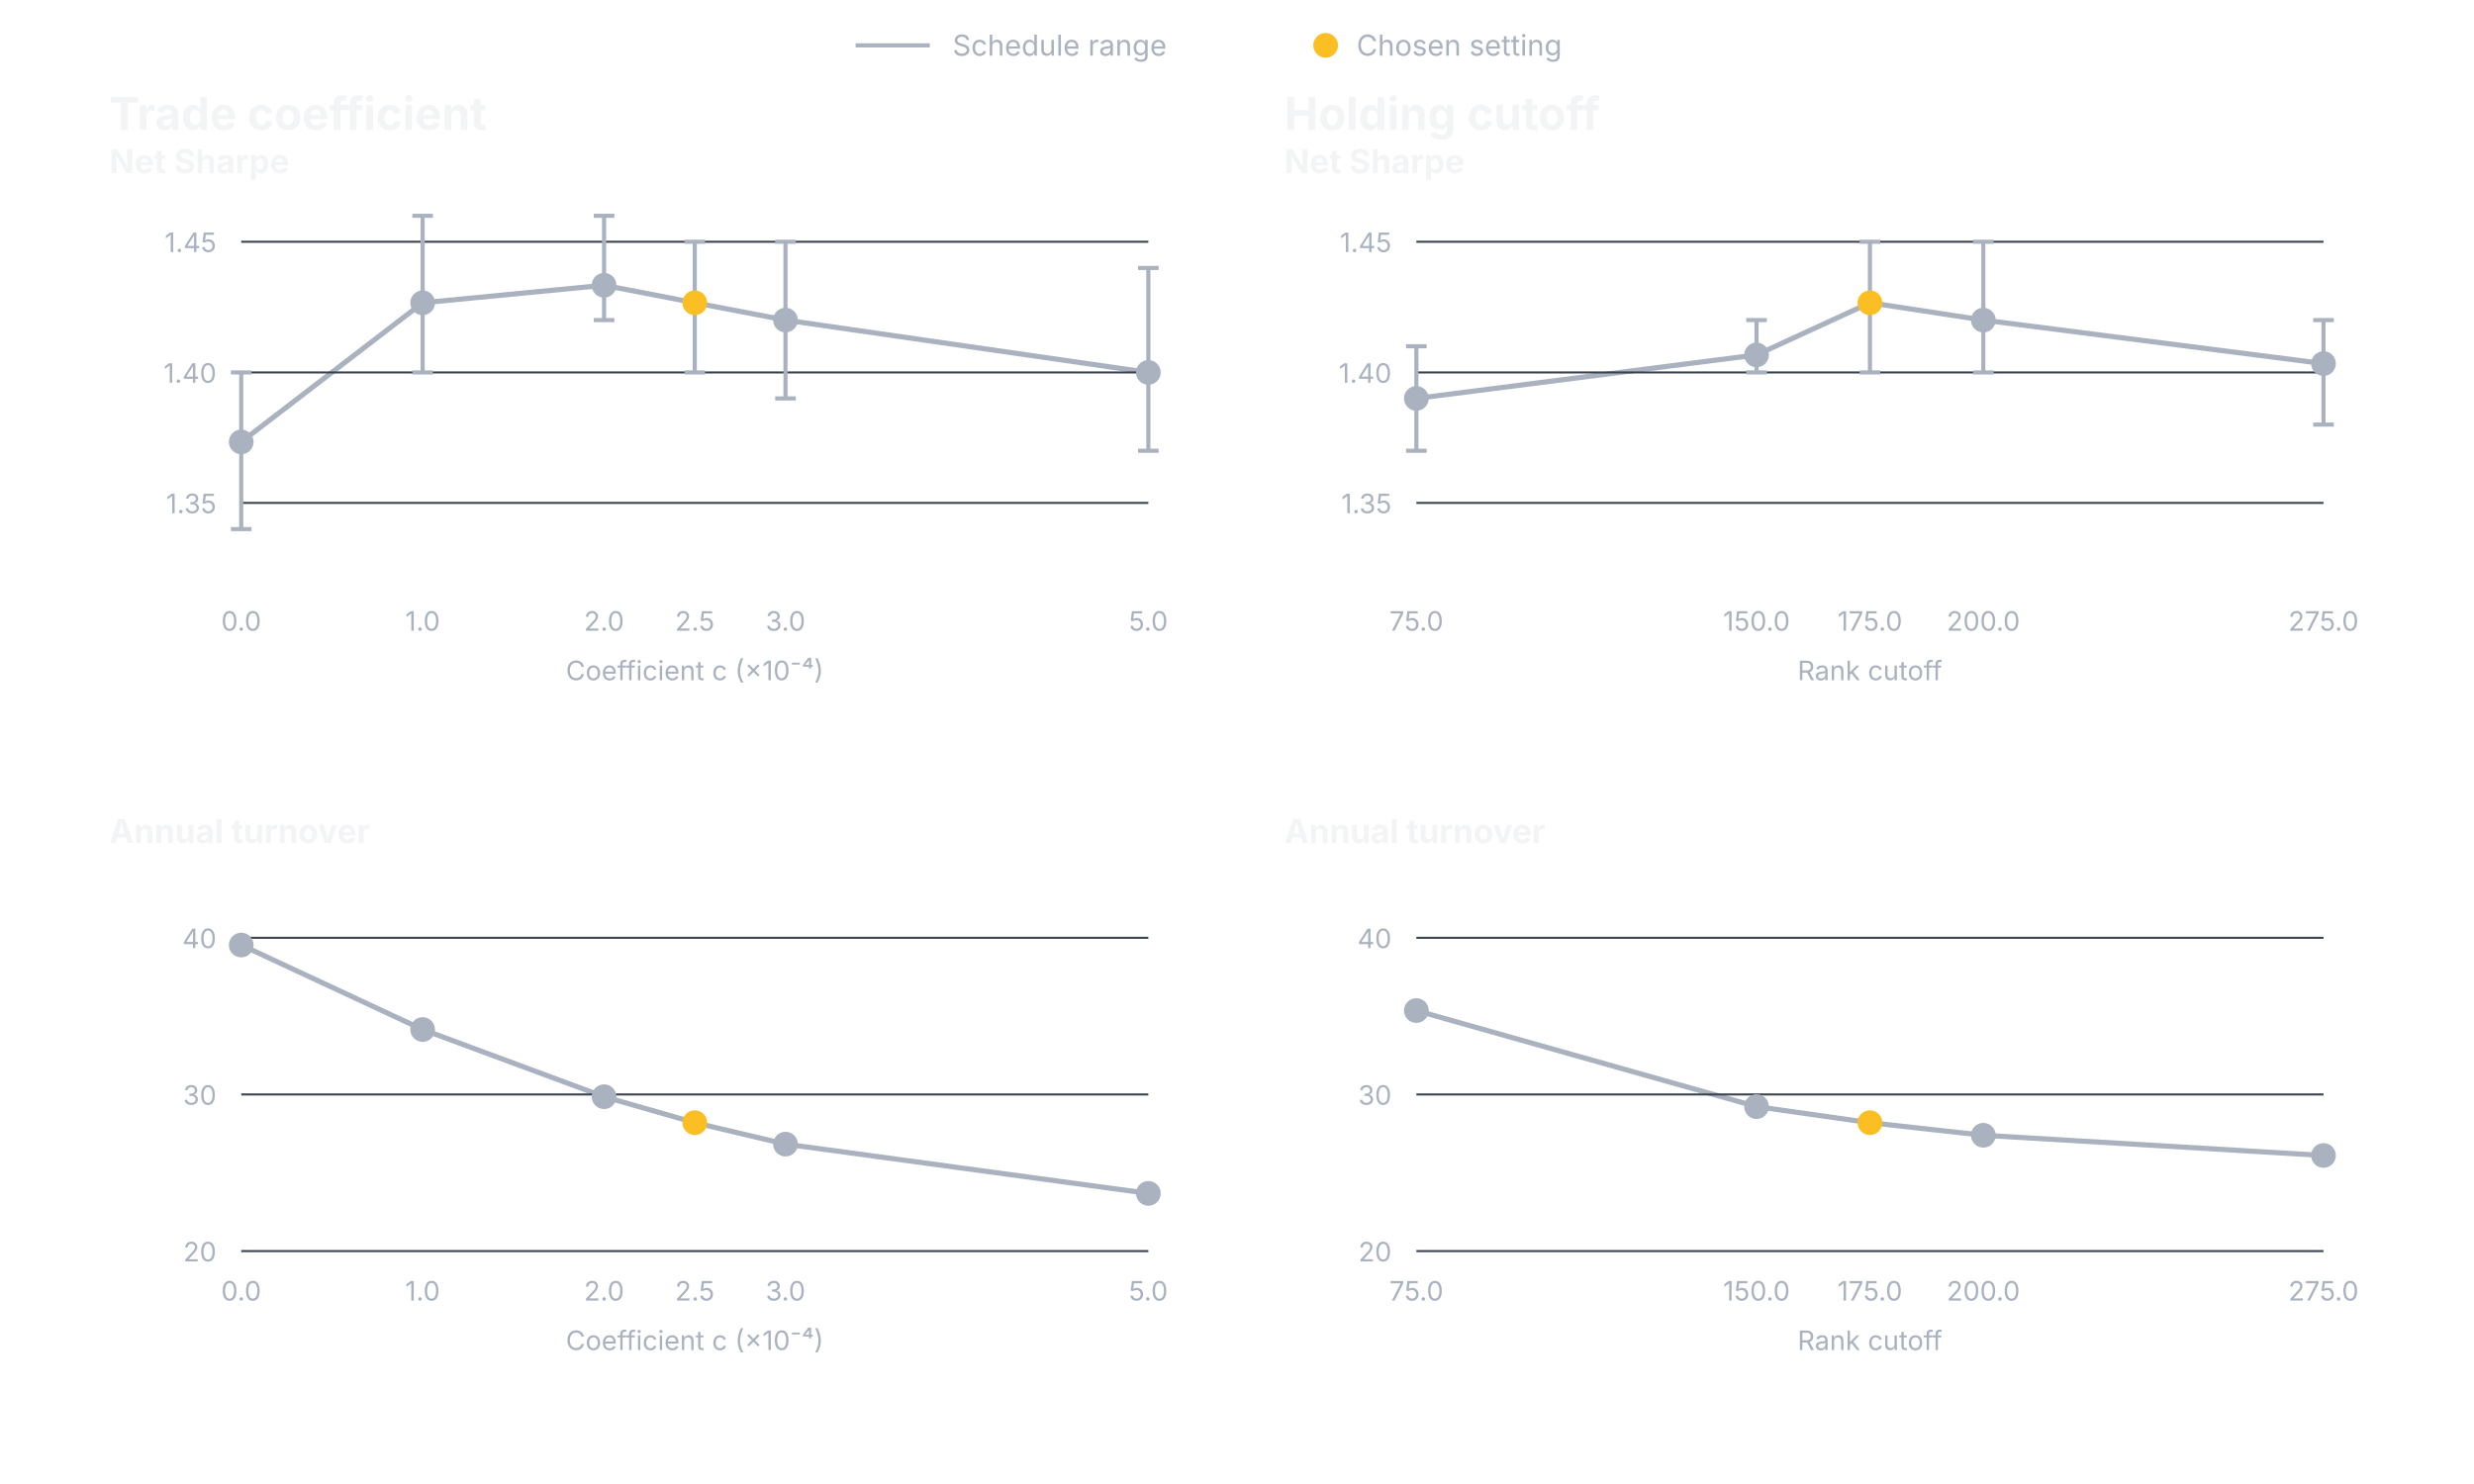
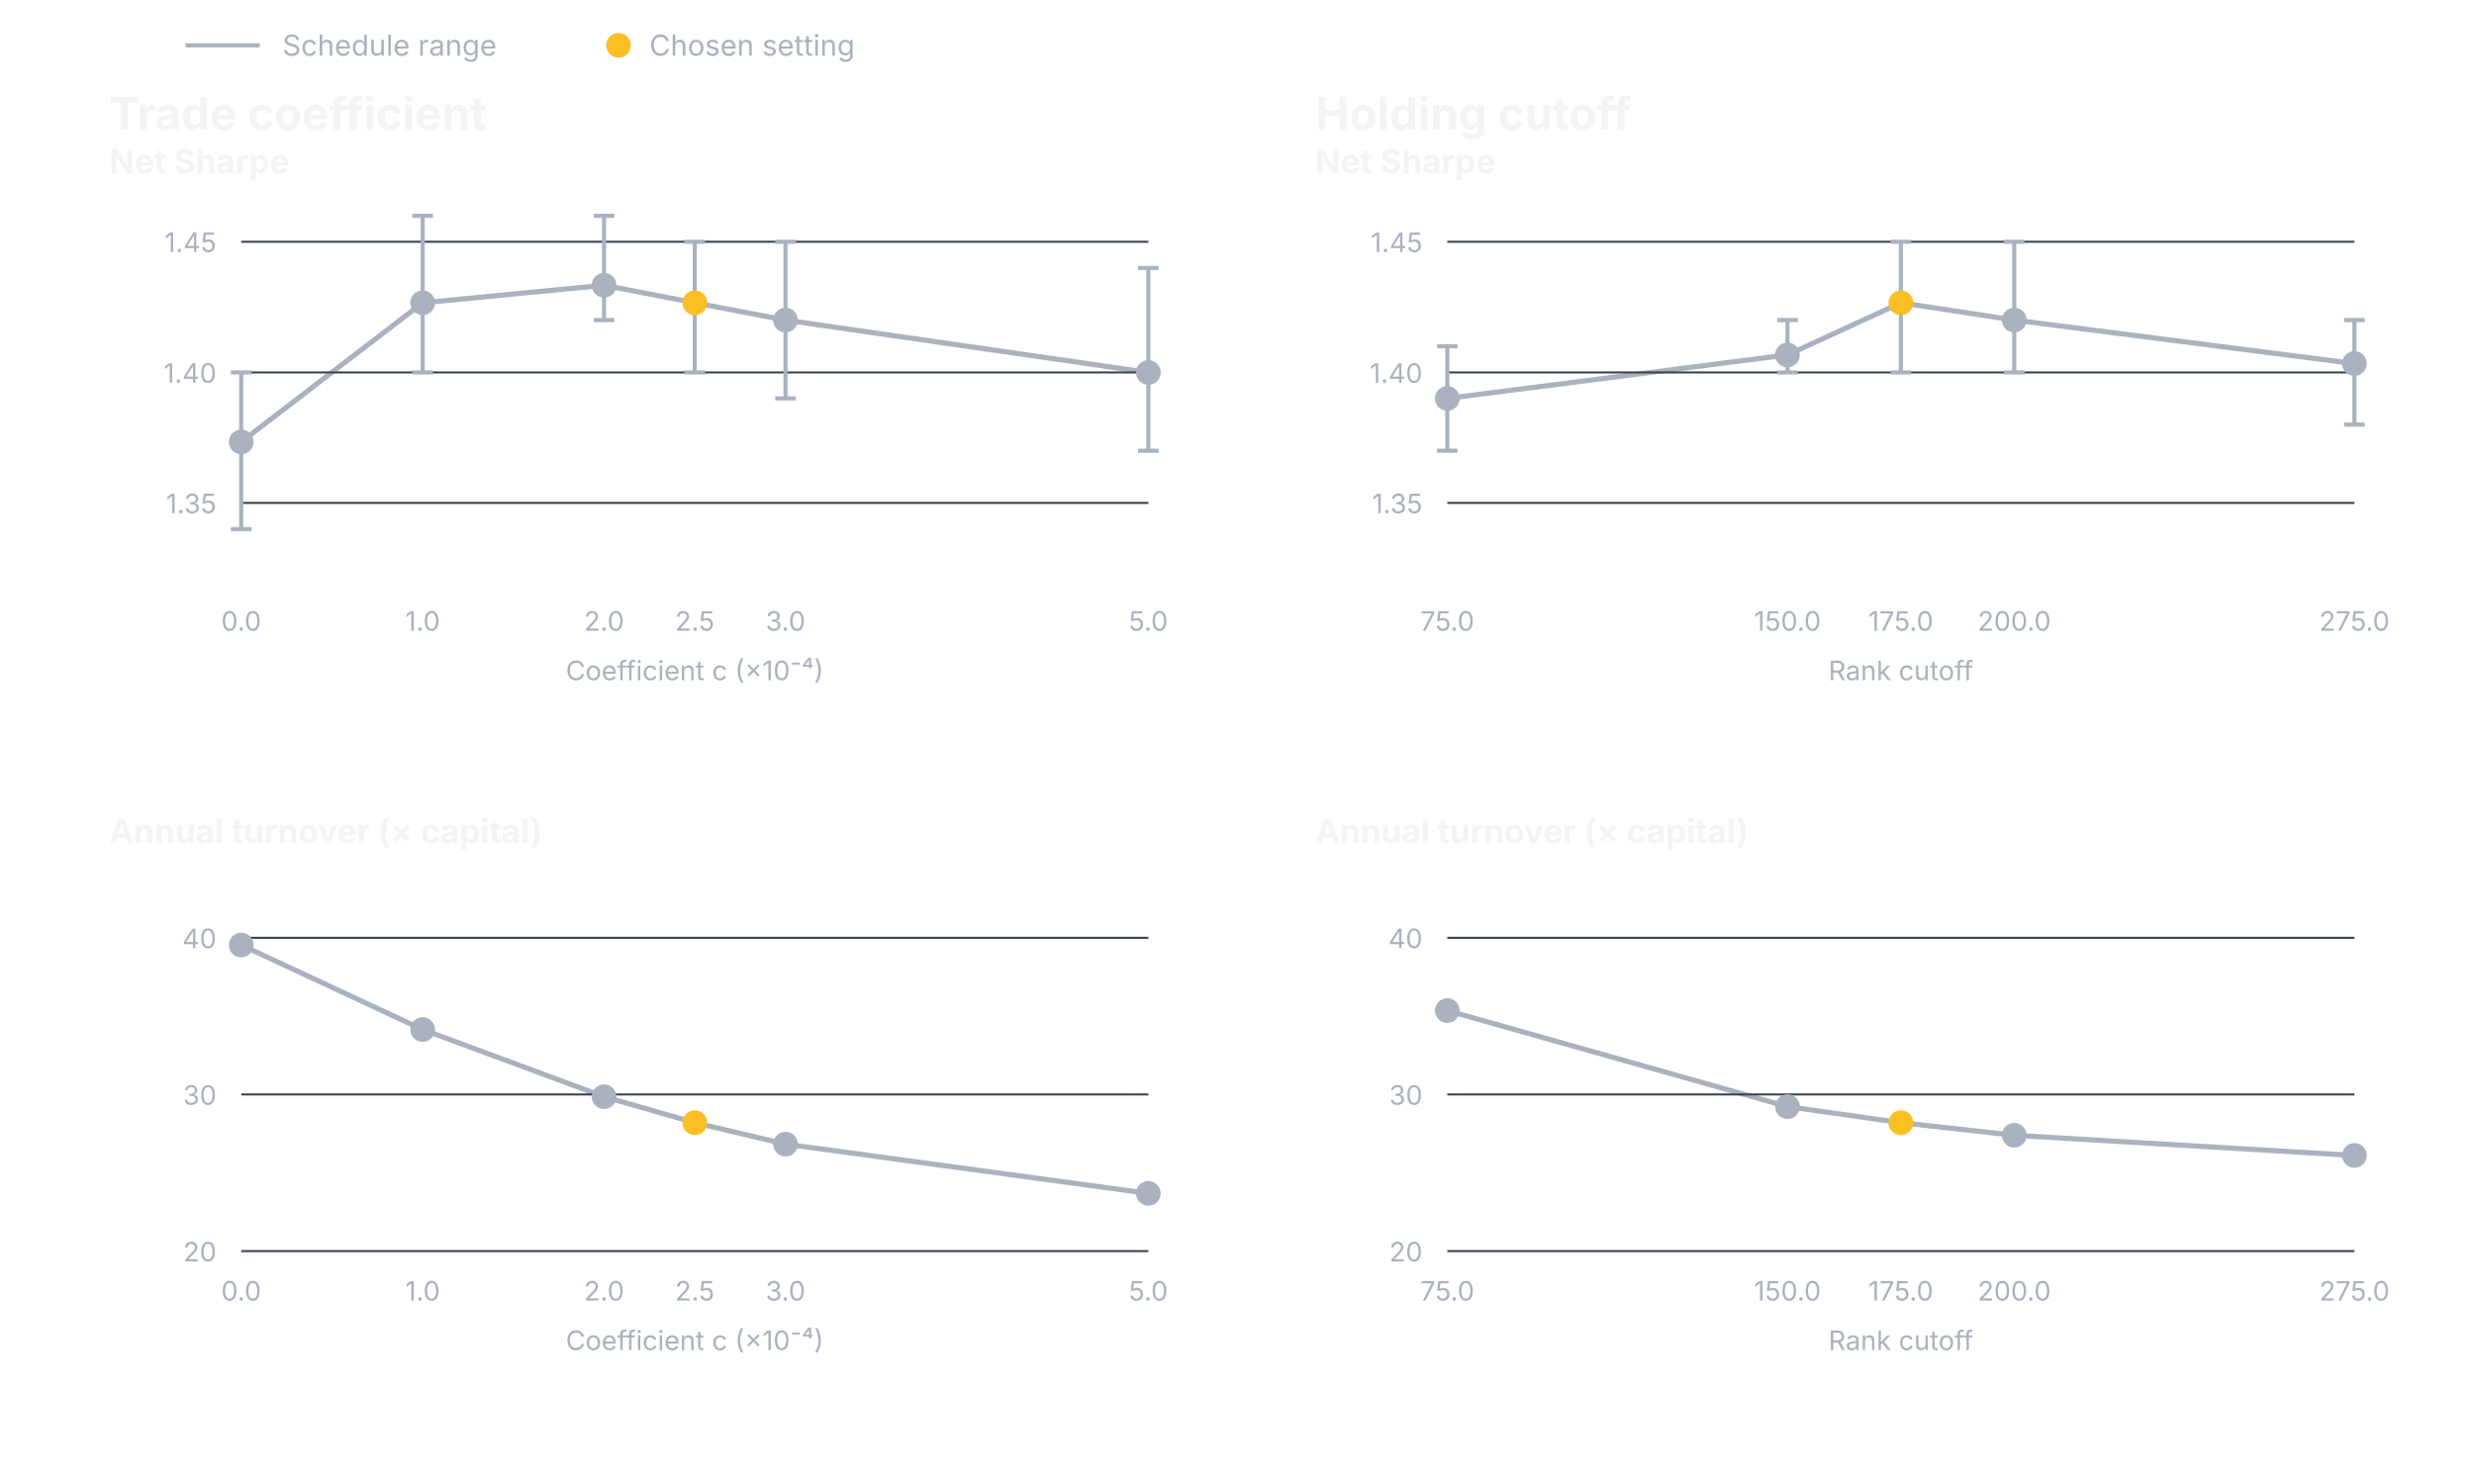
<svg xmlns="http://www.w3.org/2000/svg" width="1200" height="720" viewBox="0 0 1200 720" role="img" aria-labelledby="title desc">
  <g font-family="Inter, -apple-system, BlinkMacSystemFont, Segoe UI, sans-serif">
-     <line x1="415.0" y1="22.0" x2="451.0" y2="22.0" stroke="#AAB2C0" stroke-width="2" />
-     <text x="462.0" y="27.0" fill="#AAB2C0" font-size="14" font-weight="400" text-anchor="start">Schedule range</text>
-     <circle cx="643" cy="22" r="6" fill="#FBBF24" />
-     <text x="658.0" y="27.0" fill="#AAB2C0" font-size="14" font-weight="400" text-anchor="start">Chosen setting</text>
+     <line x1="90.0" y1="22.0" x2="126.0" y2="22.0" stroke="#AAB2C0" stroke-width="2" />
+     <text x="137.0" y="27.0" fill="#AAB2C0" font-size="14" font-weight="400" text-anchor="start">Schedule range</text>
+     <circle cx="300" cy="22" r="6" fill="#FBBF24" />
+     <text x="315.0" y="27.0" fill="#AAB2C0" font-size="14" font-weight="400" text-anchor="start">Chosen setting</text>
    <text x="53.0" y="63.0" fill="#F3F4F6" font-size="22" font-weight="650" text-anchor="start">Trade coefficient</text>
    <path d="M117.0,214.4 L205.0,146.9 L293.0,138.4 L337.0,146.9 L381.0,155.3 L557.0,180.7" fill="none" stroke="#AAB2C0" stroke-width="2.5" stroke-linecap="round" stroke-linejoin="round" />
    <text x="53.0" y="84.0" fill="#F3F4F6" font-size="16" font-weight="650" text-anchor="start">Net Sharpe</text>
    <line x1="117.0" y1="244.0" x2="557.0" y2="244.0" stroke="#3B4250" stroke-width="1" />
    <text x="105.0" y="249.0" fill="#AAB2C0" font-size="13" font-weight="400" text-anchor="end">1.35</text>
    <line x1="117.0" y1="180.7" x2="557.0" y2="180.7" stroke="#3B4250" stroke-width="1" />
    <text x="105.0" y="185.7" fill="#AAB2C0" font-size="13" font-weight="400" text-anchor="end">1.40</text>
    <line x1="117.0" y1="117.3" x2="557.0" y2="117.3" stroke="#3B4250" stroke-width="1" />
    <text x="105.0" y="122.3" fill="#AAB2C0" font-size="13" font-weight="400" text-anchor="end">1.45</text>
    <line x1="117.0" y1="256.7" x2="117.0" y2="180.7" stroke="#AAB2C0" stroke-width="2" />
    <line x1="112.0" y1="256.7" x2="122.0" y2="256.7" stroke="#AAB2C0" stroke-width="2" />
    <line x1="112.0" y1="180.7" x2="122.0" y2="180.7" stroke="#AAB2C0" stroke-width="2" />
    <circle cx="117.0" cy="214.4" r="6" fill="#AAB2C0" />
    <text x="117.0" y="306.0" fill="#AAB2C0" font-size="13" font-weight="400" text-anchor="middle">0.0</text>
    <line x1="205.0" y1="180.7" x2="205.0" y2="104.7" stroke="#AAB2C0" stroke-width="2" />
    <line x1="200.0" y1="180.7" x2="210.0" y2="180.7" stroke="#AAB2C0" stroke-width="2" />
    <line x1="200.0" y1="104.7" x2="210.0" y2="104.7" stroke="#AAB2C0" stroke-width="2" />
    <circle cx="205.0" cy="146.9" r="6" fill="#AAB2C0" />
    <text x="205.0" y="306.0" fill="#AAB2C0" font-size="13" font-weight="400" text-anchor="middle">1.0</text>
    <line x1="293.0" y1="155.3" x2="293.0" y2="104.7" stroke="#AAB2C0" stroke-width="2" />
    <line x1="288.0" y1="155.3" x2="298.0" y2="155.3" stroke="#AAB2C0" stroke-width="2" />
    <line x1="288.0" y1="104.7" x2="298.0" y2="104.7" stroke="#AAB2C0" stroke-width="2" />
    <circle cx="293.0" cy="138.4" r="6" fill="#AAB2C0" />
    <text x="293.0" y="306.0" fill="#AAB2C0" font-size="13" font-weight="400" text-anchor="middle">2.0</text>
    <line x1="337.0" y1="180.7" x2="337.0" y2="117.3" stroke="#AAB2C0" stroke-width="2" />
    <line x1="332.0" y1="180.7" x2="342.0" y2="180.7" stroke="#AAB2C0" stroke-width="2" />
    <line x1="332.0" y1="117.3" x2="342.0" y2="117.3" stroke="#AAB2C0" stroke-width="2" />
    <circle cx="337.0" cy="146.9" r="6" fill="#FBBF24" />
    <text x="337.0" y="306.0" fill="#AAB2C0" font-size="13" font-weight="400" text-anchor="middle">2.5</text>
    <line x1="381.0" y1="193.3" x2="381.0" y2="117.3" stroke="#AAB2C0" stroke-width="2" />
    <line x1="376.0" y1="193.3" x2="386.0" y2="193.3" stroke="#AAB2C0" stroke-width="2" />
    <line x1="376.0" y1="117.3" x2="386.0" y2="117.3" stroke="#AAB2C0" stroke-width="2" />
    <circle cx="381.0" cy="155.3" r="6" fill="#AAB2C0" />
    <text x="381.0" y="306.0" fill="#AAB2C0" font-size="13" font-weight="400" text-anchor="middle">3.0</text>
    <line x1="557.0" y1="218.7" x2="557.0" y2="130.0" stroke="#AAB2C0" stroke-width="2" />
    <line x1="552.0" y1="218.7" x2="562.0" y2="218.7" stroke="#AAB2C0" stroke-width="2" />
    <line x1="552.0" y1="130.0" x2="562.0" y2="130.0" stroke="#AAB2C0" stroke-width="2" />
    <circle cx="557.0" cy="180.7" r="6" fill="#AAB2C0" />
    <text x="557.0" y="306.0" fill="#AAB2C0" font-size="13" font-weight="400" text-anchor="middle">5.0</text>
    <text x="337.0" y="330.0" fill="#AAB2C0" font-size="13" font-weight="400" text-anchor="middle">Coefficient c (×10⁻⁴)</text>
-     <text x="623.0" y="63.0" fill="#F3F4F6" font-size="22" font-weight="650" text-anchor="start">Holding cutoff</text>
-     <path d="M687.0,193.3 L852.0,172.2 L907.0,146.9 L962.0,155.3 L1127.0,176.4" fill="none" stroke="#AAB2C0" stroke-width="2.5" stroke-linecap="round" stroke-linejoin="round" />
-     <text x="623.0" y="84.0" fill="#F3F4F6" font-size="16" font-weight="650" text-anchor="start">Net Sharpe</text>
-     <line x1="687.0" y1="244.0" x2="1127.0" y2="244.0" stroke="#3B4250" stroke-width="1" />
-     <text x="675.0" y="249.0" fill="#AAB2C0" font-size="13" font-weight="400" text-anchor="end">1.35</text>
-     <line x1="687.0" y1="180.7" x2="1127.0" y2="180.7" stroke="#3B4250" stroke-width="1" />
-     <text x="675.0" y="185.7" fill="#AAB2C0" font-size="13" font-weight="400" text-anchor="end">1.40</text>
-     <line x1="687.0" y1="117.3" x2="1127.0" y2="117.3" stroke="#3B4250" stroke-width="1" />
-     <text x="675.0" y="122.3" fill="#AAB2C0" font-size="13" font-weight="400" text-anchor="end">1.45</text>
-     <line x1="687.0" y1="218.7" x2="687.0" y2="168.0" stroke="#AAB2C0" stroke-width="2" />
-     <line x1="682.0" y1="218.7" x2="692.0" y2="218.7" stroke="#AAB2C0" stroke-width="2" />
-     <line x1="682.0" y1="168.0" x2="692.0" y2="168.0" stroke="#AAB2C0" stroke-width="2" />
-     <circle cx="687.0" cy="193.3" r="6" fill="#AAB2C0" />
-     <text x="687.0" y="306.0" fill="#AAB2C0" font-size="13" font-weight="400" text-anchor="middle">75.0</text>
-     <line x1="852.0" y1="180.7" x2="852.0" y2="155.3" stroke="#AAB2C0" stroke-width="2" />
-     <line x1="847.0" y1="180.7" x2="857.0" y2="180.7" stroke="#AAB2C0" stroke-width="2" />
-     <line x1="847.0" y1="155.3" x2="857.0" y2="155.3" stroke="#AAB2C0" stroke-width="2" />
-     <circle cx="852.0" cy="172.2" r="6" fill="#AAB2C0" />
-     <text x="852.0" y="306.0" fill="#AAB2C0" font-size="13" font-weight="400" text-anchor="middle">150.0</text>
-     <line x1="907.0" y1="180.7" x2="907.0" y2="117.3" stroke="#AAB2C0" stroke-width="2" />
-     <line x1="902.0" y1="180.7" x2="912.0" y2="180.7" stroke="#AAB2C0" stroke-width="2" />
-     <line x1="902.0" y1="117.3" x2="912.0" y2="117.3" stroke="#AAB2C0" stroke-width="2" />
-     <circle cx="907.0" cy="146.9" r="6" fill="#FBBF24" />
-     <text x="907.0" y="306.0" fill="#AAB2C0" font-size="13" font-weight="400" text-anchor="middle">175.0</text>
-     <line x1="962.0" y1="180.7" x2="962.0" y2="117.3" stroke="#AAB2C0" stroke-width="2" />
-     <line x1="957.0" y1="180.7" x2="967.0" y2="180.7" stroke="#AAB2C0" stroke-width="2" />
-     <line x1="957.0" y1="117.3" x2="967.0" y2="117.3" stroke="#AAB2C0" stroke-width="2" />
-     <circle cx="962.0" cy="155.3" r="6" fill="#AAB2C0" />
-     <text x="962.0" y="306.0" fill="#AAB2C0" font-size="13" font-weight="400" text-anchor="middle">200.0</text>
-     <line x1="1127.0" y1="206.0" x2="1127.0" y2="155.3" stroke="#AAB2C0" stroke-width="2" />
-     <line x1="1122.0" y1="206.0" x2="1132.0" y2="206.0" stroke="#AAB2C0" stroke-width="2" />
-     <line x1="1122.0" y1="155.3" x2="1132.0" y2="155.3" stroke="#AAB2C0" stroke-width="2" />
-     <circle cx="1127.0" cy="176.4" r="6" fill="#AAB2C0" />
-     <text x="1127.0" y="306.0" fill="#AAB2C0" font-size="13" font-weight="400" text-anchor="middle">275.0</text>
-     <text x="907.0" y="330.0" fill="#AAB2C0" font-size="13" font-weight="400" text-anchor="middle">Rank cutoff</text>
-     <text x="53.0" y="409.0" fill="#F3F4F6" font-size="16" font-weight="650" text-anchor="start">Annual turnover</text>
+     <text x="638.0" y="63.0" fill="#F3F4F6" font-size="22" font-weight="650" text-anchor="start">Holding cutoff</text>
+     <path d="M702.0,193.3 L867.0,172.2 L922.0,146.9 L977.0,155.3 L1142.0,176.4" fill="none" stroke="#AAB2C0" stroke-width="2.5" stroke-linecap="round" stroke-linejoin="round" />
+     <text x="638.0" y="84.0" fill="#F3F4F6" font-size="16" font-weight="650" text-anchor="start">Net Sharpe</text>
+     <line x1="702.0" y1="244.0" x2="1142.0" y2="244.0" stroke="#3B4250" stroke-width="1" />
+     <text x="690.0" y="249.0" fill="#AAB2C0" font-size="13" font-weight="400" text-anchor="end">1.35</text>
+     <line x1="702.0" y1="180.7" x2="1142.0" y2="180.7" stroke="#3B4250" stroke-width="1" />
+     <text x="690.0" y="185.7" fill="#AAB2C0" font-size="13" font-weight="400" text-anchor="end">1.40</text>
+     <line x1="702.0" y1="117.3" x2="1142.0" y2="117.3" stroke="#3B4250" stroke-width="1" />
+     <text x="690.0" y="122.3" fill="#AAB2C0" font-size="13" font-weight="400" text-anchor="end">1.45</text>
+     <line x1="702.0" y1="218.7" x2="702.0" y2="168.0" stroke="#AAB2C0" stroke-width="2" />
+     <line x1="697.0" y1="218.7" x2="707.0" y2="218.7" stroke="#AAB2C0" stroke-width="2" />
+     <line x1="697.0" y1="168.0" x2="707.0" y2="168.0" stroke="#AAB2C0" stroke-width="2" />
+     <circle cx="702.0" cy="193.3" r="6" fill="#AAB2C0" />
+     <text x="702.0" y="306.0" fill="#AAB2C0" font-size="13" font-weight="400" text-anchor="middle">75.0</text>
+     <line x1="867.0" y1="180.7" x2="867.0" y2="155.3" stroke="#AAB2C0" stroke-width="2" />
+     <line x1="862.0" y1="180.7" x2="872.0" y2="180.7" stroke="#AAB2C0" stroke-width="2" />
+     <line x1="862.0" y1="155.3" x2="872.0" y2="155.3" stroke="#AAB2C0" stroke-width="2" />
+     <circle cx="867.0" cy="172.2" r="6" fill="#AAB2C0" />
+     <text x="867.0" y="306.0" fill="#AAB2C0" font-size="13" font-weight="400" text-anchor="middle">150.0</text>
+     <line x1="922.0" y1="180.7" x2="922.0" y2="117.3" stroke="#AAB2C0" stroke-width="2" />
+     <line x1="917.0" y1="180.7" x2="927.0" y2="180.7" stroke="#AAB2C0" stroke-width="2" />
+     <line x1="917.0" y1="117.3" x2="927.0" y2="117.3" stroke="#AAB2C0" stroke-width="2" />
+     <circle cx="922.0" cy="146.9" r="6" fill="#FBBF24" />
+     <text x="922.0" y="306.0" fill="#AAB2C0" font-size="13" font-weight="400" text-anchor="middle">175.0</text>
+     <line x1="977.0" y1="180.7" x2="977.0" y2="117.3" stroke="#AAB2C0" stroke-width="2" />
+     <line x1="972.0" y1="180.7" x2="982.0" y2="180.7" stroke="#AAB2C0" stroke-width="2" />
+     <line x1="972.0" y1="117.3" x2="982.0" y2="117.3" stroke="#AAB2C0" stroke-width="2" />
+     <circle cx="977.0" cy="155.3" r="6" fill="#AAB2C0" />
+     <text x="977.0" y="306.0" fill="#AAB2C0" font-size="13" font-weight="400" text-anchor="middle">200.0</text>
+     <line x1="1142.0" y1="206.0" x2="1142.0" y2="155.3" stroke="#AAB2C0" stroke-width="2" />
+     <line x1="1137.0" y1="206.0" x2="1147.0" y2="206.0" stroke="#AAB2C0" stroke-width="2" />
+     <line x1="1137.0" y1="155.3" x2="1147.0" y2="155.3" stroke="#AAB2C0" stroke-width="2" />
+     <circle cx="1142.0" cy="176.4" r="6" fill="#AAB2C0" />
+     <text x="1142.0" y="306.0" fill="#AAB2C0" font-size="13" font-weight="400" text-anchor="middle">275.0</text>
+     <text x="922.0" y="330.0" fill="#AAB2C0" font-size="13" font-weight="400" text-anchor="middle">Rank cutoff</text>
+     <text x="53.0" y="409.0" fill="#F3F4F6" font-size="16" font-weight="650" text-anchor="start">Annual turnover (× capital)</text>
    <path d="M117.0,458.5 L205.0,499.5 L293.0,532.1 L337.0,544.7 L381.0,555.1 L557.0,579.0" fill="none" stroke="#AAB2C0" stroke-width="2.5" stroke-linecap="round" stroke-linejoin="round" />
    <line x1="117.0" y1="607.0" x2="557.0" y2="607.0" stroke="#3B4250" stroke-width="1" />
    <text x="105.0" y="612.0" fill="#AAB2C0" font-size="13" font-weight="400" text-anchor="end">20</text>
    <line x1="117.0" y1="531.0" x2="557.0" y2="531.0" stroke="#3B4250" stroke-width="1" />
    <text x="105.0" y="536.0" fill="#AAB2C0" font-size="13" font-weight="400" text-anchor="end">30</text>
    <line x1="117.0" y1="455.0" x2="557.0" y2="455.0" stroke="#3B4250" stroke-width="1" />
    <text x="105.0" y="460.0" fill="#AAB2C0" font-size="13" font-weight="400" text-anchor="end">40</text>
    <line x1="117.0" y1="459.1" x2="117.0" y2="458.1" stroke="#AAB2C0" stroke-width="2" />
    <line x1="112.0" y1="459.1" x2="122.0" y2="459.1" stroke="#AAB2C0" stroke-width="2" />
    <line x1="112.0" y1="458.1" x2="122.0" y2="458.1" stroke="#AAB2C0" stroke-width="2" />
    <circle cx="117.0" cy="458.5" r="6" fill="#AAB2C0" />
    <text x="117.0" y="631.0" fill="#AAB2C0" font-size="13" font-weight="400" text-anchor="middle">0.0</text>
    <line x1="205.0" y1="500.0" x2="205.0" y2="499.0" stroke="#AAB2C0" stroke-width="2" />
    <line x1="200.0" y1="500.0" x2="210.0" y2="500.0" stroke="#AAB2C0" stroke-width="2" />
    <line x1="200.0" y1="499.0" x2="210.0" y2="499.0" stroke="#AAB2C0" stroke-width="2" />
    <circle cx="205.0" cy="499.5" r="6" fill="#AAB2C0" />
    <text x="205.0" y="631.0" fill="#AAB2C0" font-size="13" font-weight="400" text-anchor="middle">1.0</text>
    <line x1="293.0" y1="532.8" x2="293.0" y2="531.6" stroke="#AAB2C0" stroke-width="2" />
    <line x1="288.0" y1="532.8" x2="298.0" y2="532.8" stroke="#AAB2C0" stroke-width="2" />
    <line x1="288.0" y1="531.6" x2="298.0" y2="531.6" stroke="#AAB2C0" stroke-width="2" />
    <circle cx="293.0" cy="532.1" r="6" fill="#AAB2C0" />
    <text x="293.0" y="631.0" fill="#AAB2C0" font-size="13" font-weight="400" text-anchor="middle">2.0</text>
    <line x1="337.0" y1="545.4" x2="337.0" y2="544.2" stroke="#AAB2C0" stroke-width="2" />
    <line x1="332.0" y1="545.4" x2="342.0" y2="545.4" stroke="#AAB2C0" stroke-width="2" />
    <line x1="332.0" y1="544.2" x2="342.0" y2="544.2" stroke="#AAB2C0" stroke-width="2" />
    <circle cx="337.0" cy="544.7" r="6" fill="#FBBF24" />
    <text x="337.0" y="631.0" fill="#AAB2C0" font-size="13" font-weight="400" text-anchor="middle">2.5</text>
    <line x1="381.0" y1="555.8" x2="381.0" y2="554.8" stroke="#AAB2C0" stroke-width="2" />
    <line x1="376.0" y1="555.8" x2="386.0" y2="555.8" stroke="#AAB2C0" stroke-width="2" />
    <line x1="376.0" y1="554.8" x2="386.0" y2="554.8" stroke="#AAB2C0" stroke-width="2" />
    <circle cx="381.0" cy="555.1" r="6" fill="#AAB2C0" />
    <text x="381.0" y="631.0" fill="#AAB2C0" font-size="13" font-weight="400" text-anchor="middle">3.0</text>
    <line x1="557.0" y1="579.6" x2="557.0" y2="578.5" stroke="#AAB2C0" stroke-width="2" />
    <line x1="552.0" y1="579.6" x2="562.0" y2="579.6" stroke="#AAB2C0" stroke-width="2" />
    <line x1="552.0" y1="578.5" x2="562.0" y2="578.5" stroke="#AAB2C0" stroke-width="2" />
    <circle cx="557.0" cy="579.0" r="6" fill="#AAB2C0" />
    <text x="557.0" y="631.0" fill="#AAB2C0" font-size="13" font-weight="400" text-anchor="middle">5.0</text>
    <text x="337.0" y="655.0" fill="#AAB2C0" font-size="13" font-weight="400" text-anchor="middle">Coefficient c (×10⁻⁴)</text>
-     <text x="623.0" y="409.0" fill="#F3F4F6" font-size="16" font-weight="650" text-anchor="start">Annual turnover</text>
-     <path d="M687.0,490.3 L852.0,536.9 L907.0,544.7 L962.0,550.8 L1127.0,560.6" fill="none" stroke="#AAB2C0" stroke-width="2.5" stroke-linecap="round" stroke-linejoin="round" />
-     <line x1="687.0" y1="607.0" x2="1127.0" y2="607.0" stroke="#3B4250" stroke-width="1" />
-     <text x="675.0" y="612.0" fill="#AAB2C0" font-size="13" font-weight="400" text-anchor="end">20</text>
-     <line x1="687.0" y1="531.0" x2="1127.0" y2="531.0" stroke="#3B4250" stroke-width="1" />
-     <text x="675.0" y="536.0" fill="#AAB2C0" font-size="13" font-weight="400" text-anchor="end">30</text>
-     <line x1="687.0" y1="455.0" x2="1127.0" y2="455.0" stroke="#3B4250" stroke-width="1" />
-     <text x="675.0" y="460.0" fill="#AAB2C0" font-size="13" font-weight="400" text-anchor="end">40</text>
-     <line x1="687.0" y1="491.6" x2="687.0" y2="488.4" stroke="#AAB2C0" stroke-width="2" />
-     <line x1="682.0" y1="491.6" x2="692.0" y2="491.6" stroke="#AAB2C0" stroke-width="2" />
-     <line x1="682.0" y1="488.4" x2="692.0" y2="488.4" stroke="#AAB2C0" stroke-width="2" />
-     <circle cx="687.0" cy="490.3" r="6" fill="#AAB2C0" />
-     <text x="687.0" y="631.0" fill="#AAB2C0" font-size="13" font-weight="400" text-anchor="middle">75.0</text>
-     <line x1="852.0" y1="537.9" x2="852.0" y2="536.3" stroke="#AAB2C0" stroke-width="2" />
-     <line x1="847.0" y1="537.9" x2="857.0" y2="537.9" stroke="#AAB2C0" stroke-width="2" />
-     <line x1="847.0" y1="536.3" x2="857.0" y2="536.3" stroke="#AAB2C0" stroke-width="2" />
-     <circle cx="852.0" cy="536.9" r="6" fill="#AAB2C0" />
-     <text x="852.0" y="631.0" fill="#AAB2C0" font-size="13" font-weight="400" text-anchor="middle">150.0</text>
-     <line x1="907.0" y1="545.4" x2="907.0" y2="544.2" stroke="#AAB2C0" stroke-width="2" />
-     <line x1="902.0" y1="545.4" x2="912.0" y2="545.4" stroke="#AAB2C0" stroke-width="2" />
-     <line x1="902.0" y1="544.2" x2="912.0" y2="544.2" stroke="#AAB2C0" stroke-width="2" />
-     <circle cx="907.0" cy="544.7" r="6" fill="#FBBF24" />
-     <text x="907.0" y="631.0" fill="#AAB2C0" font-size="13" font-weight="400" text-anchor="middle">175.0</text>
-     <line x1="962.0" y1="551.4" x2="962.0" y2="550.4" stroke="#AAB2C0" stroke-width="2" />
-     <line x1="957.0" y1="551.4" x2="967.0" y2="551.4" stroke="#AAB2C0" stroke-width="2" />
-     <line x1="957.0" y1="550.4" x2="967.0" y2="550.4" stroke="#AAB2C0" stroke-width="2" />
-     <circle cx="962.0" cy="550.8" r="6" fill="#AAB2C0" />
-     <text x="962.0" y="631.0" fill="#AAB2C0" font-size="13" font-weight="400" text-anchor="middle">200.0</text>
-     <line x1="1127.0" y1="561.2" x2="1127.0" y2="559.9" stroke="#AAB2C0" stroke-width="2" />
-     <line x1="1122.0" y1="561.2" x2="1132.0" y2="561.2" stroke="#AAB2C0" stroke-width="2" />
-     <line x1="1122.0" y1="559.9" x2="1132.0" y2="559.9" stroke="#AAB2C0" stroke-width="2" />
-     <circle cx="1127.0" cy="560.6" r="6" fill="#AAB2C0" />
-     <text x="1127.0" y="631.0" fill="#AAB2C0" font-size="13" font-weight="400" text-anchor="middle">275.0</text>
-     <text x="907.0" y="655.0" fill="#AAB2C0" font-size="13" font-weight="400" text-anchor="middle">Rank cutoff</text>
+     <text x="638.0" y="409.0" fill="#F3F4F6" font-size="16" font-weight="650" text-anchor="start">Annual turnover (× capital)</text>
+     <path d="M702.0,490.3 L867.0,536.9 L922.0,544.7 L977.0,550.8 L1142.0,560.6" fill="none" stroke="#AAB2C0" stroke-width="2.5" stroke-linecap="round" stroke-linejoin="round" />
+     <line x1="702.0" y1="607.0" x2="1142.0" y2="607.0" stroke="#3B4250" stroke-width="1" />
+     <text x="690.0" y="612.0" fill="#AAB2C0" font-size="13" font-weight="400" text-anchor="end">20</text>
+     <line x1="702.0" y1="531.0" x2="1142.0" y2="531.0" stroke="#3B4250" stroke-width="1" />
+     <text x="690.0" y="536.0" fill="#AAB2C0" font-size="13" font-weight="400" text-anchor="end">30</text>
+     <line x1="702.0" y1="455.0" x2="1142.0" y2="455.0" stroke="#3B4250" stroke-width="1" />
+     <text x="690.0" y="460.0" fill="#AAB2C0" font-size="13" font-weight="400" text-anchor="end">40</text>
+     <line x1="702.0" y1="491.6" x2="702.0" y2="488.4" stroke="#AAB2C0" stroke-width="2" />
+     <line x1="697.0" y1="491.6" x2="707.0" y2="491.6" stroke="#AAB2C0" stroke-width="2" />
+     <line x1="697.0" y1="488.4" x2="707.0" y2="488.4" stroke="#AAB2C0" stroke-width="2" />
+     <circle cx="702.0" cy="490.3" r="6" fill="#AAB2C0" />
+     <text x="702.0" y="631.0" fill="#AAB2C0" font-size="13" font-weight="400" text-anchor="middle">75.0</text>
+     <line x1="867.0" y1="537.9" x2="867.0" y2="536.3" stroke="#AAB2C0" stroke-width="2" />
+     <line x1="862.0" y1="537.9" x2="872.0" y2="537.9" stroke="#AAB2C0" stroke-width="2" />
+     <line x1="862.0" y1="536.3" x2="872.0" y2="536.3" stroke="#AAB2C0" stroke-width="2" />
+     <circle cx="867.0" cy="536.9" r="6" fill="#AAB2C0" />
+     <text x="867.0" y="631.0" fill="#AAB2C0" font-size="13" font-weight="400" text-anchor="middle">150.0</text>
+     <line x1="922.0" y1="545.4" x2="922.0" y2="544.2" stroke="#AAB2C0" stroke-width="2" />
+     <line x1="917.0" y1="545.4" x2="927.0" y2="545.4" stroke="#AAB2C0" stroke-width="2" />
+     <line x1="917.0" y1="544.2" x2="927.0" y2="544.2" stroke="#AAB2C0" stroke-width="2" />
+     <circle cx="922.0" cy="544.7" r="6" fill="#FBBF24" />
+     <text x="922.0" y="631.0" fill="#AAB2C0" font-size="13" font-weight="400" text-anchor="middle">175.0</text>
+     <line x1="977.0" y1="551.4" x2="977.0" y2="550.4" stroke="#AAB2C0" stroke-width="2" />
+     <line x1="972.0" y1="551.4" x2="982.0" y2="551.4" stroke="#AAB2C0" stroke-width="2" />
+     <line x1="972.0" y1="550.4" x2="982.0" y2="550.4" stroke="#AAB2C0" stroke-width="2" />
+     <circle cx="977.0" cy="550.8" r="6" fill="#AAB2C0" />
+     <text x="977.0" y="631.0" fill="#AAB2C0" font-size="13" font-weight="400" text-anchor="middle">200.0</text>
+     <line x1="1142.0" y1="561.2" x2="1142.0" y2="559.9" stroke="#AAB2C0" stroke-width="2" />
+     <line x1="1137.0" y1="561.2" x2="1147.0" y2="561.2" stroke="#AAB2C0" stroke-width="2" />
+     <line x1="1137.0" y1="559.9" x2="1147.0" y2="559.9" stroke="#AAB2C0" stroke-width="2" />
+     <circle cx="1142.0" cy="560.6" r="6" fill="#AAB2C0" />
+     <text x="1142.0" y="631.0" fill="#AAB2C0" font-size="13" font-weight="400" text-anchor="middle">275.0</text>
+     <text x="922.0" y="655.0" fill="#AAB2C0" font-size="13" font-weight="400" text-anchor="middle">Rank cutoff</text>
  </g>
</svg>
